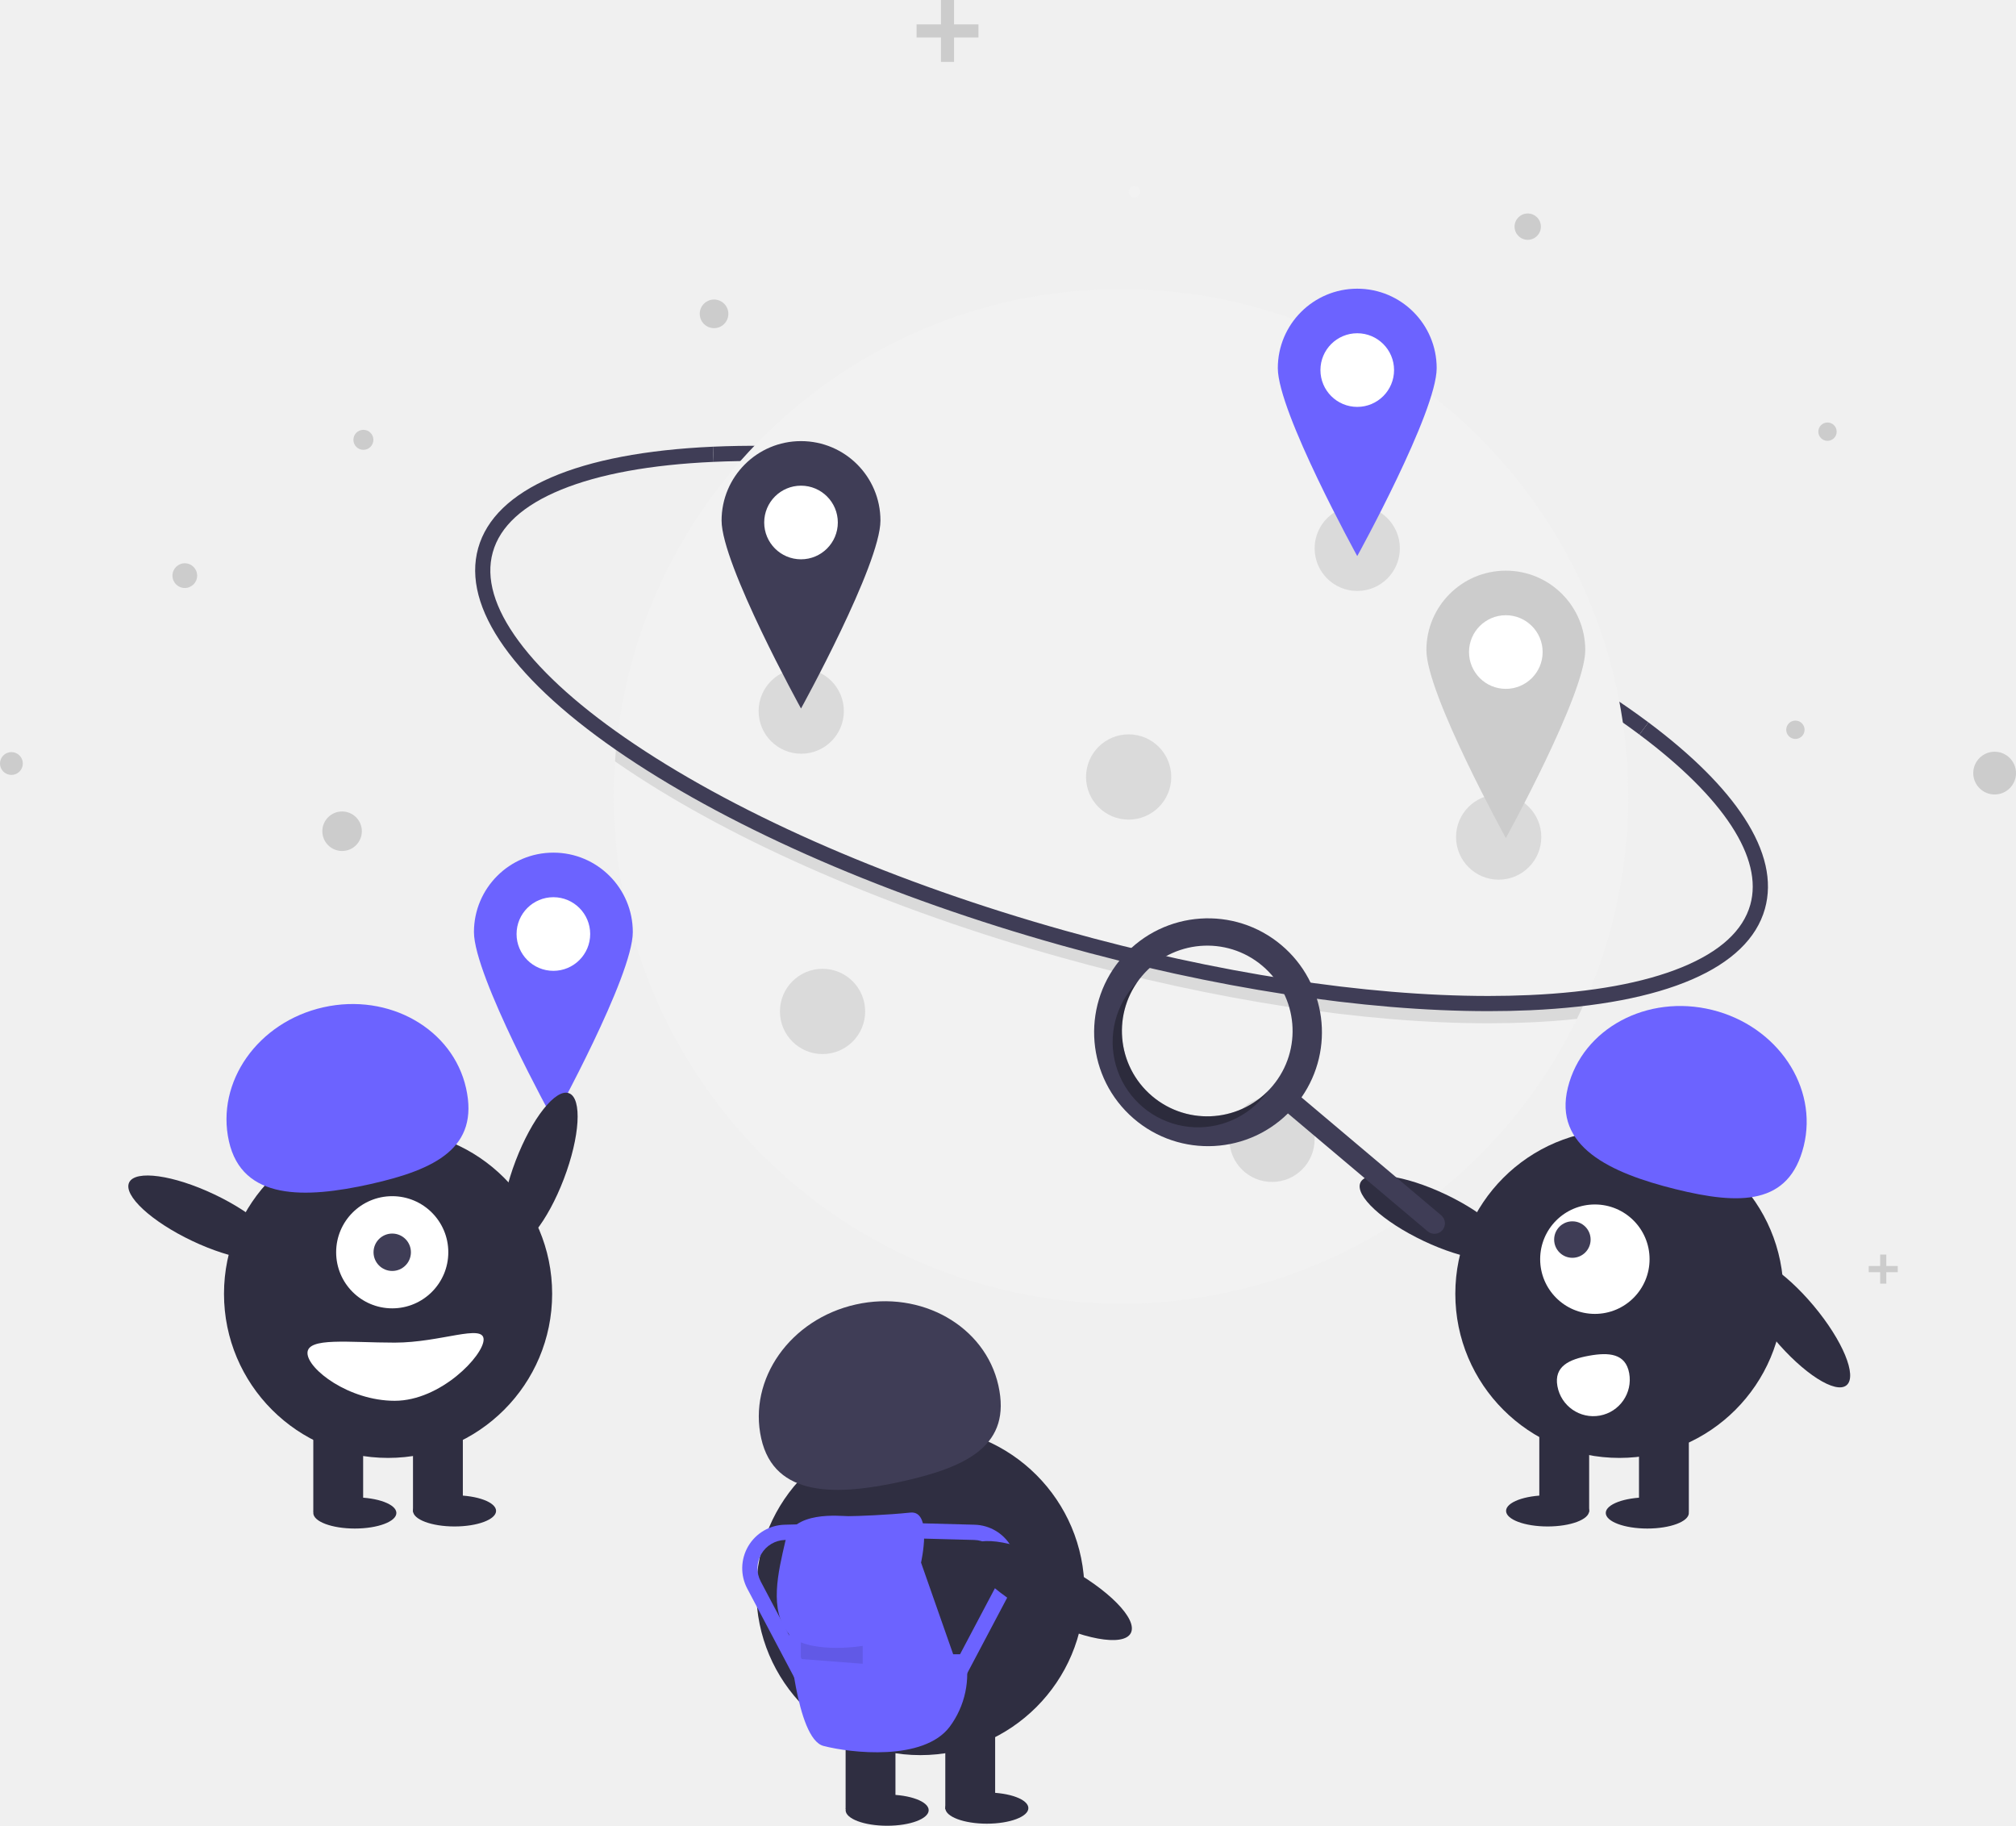
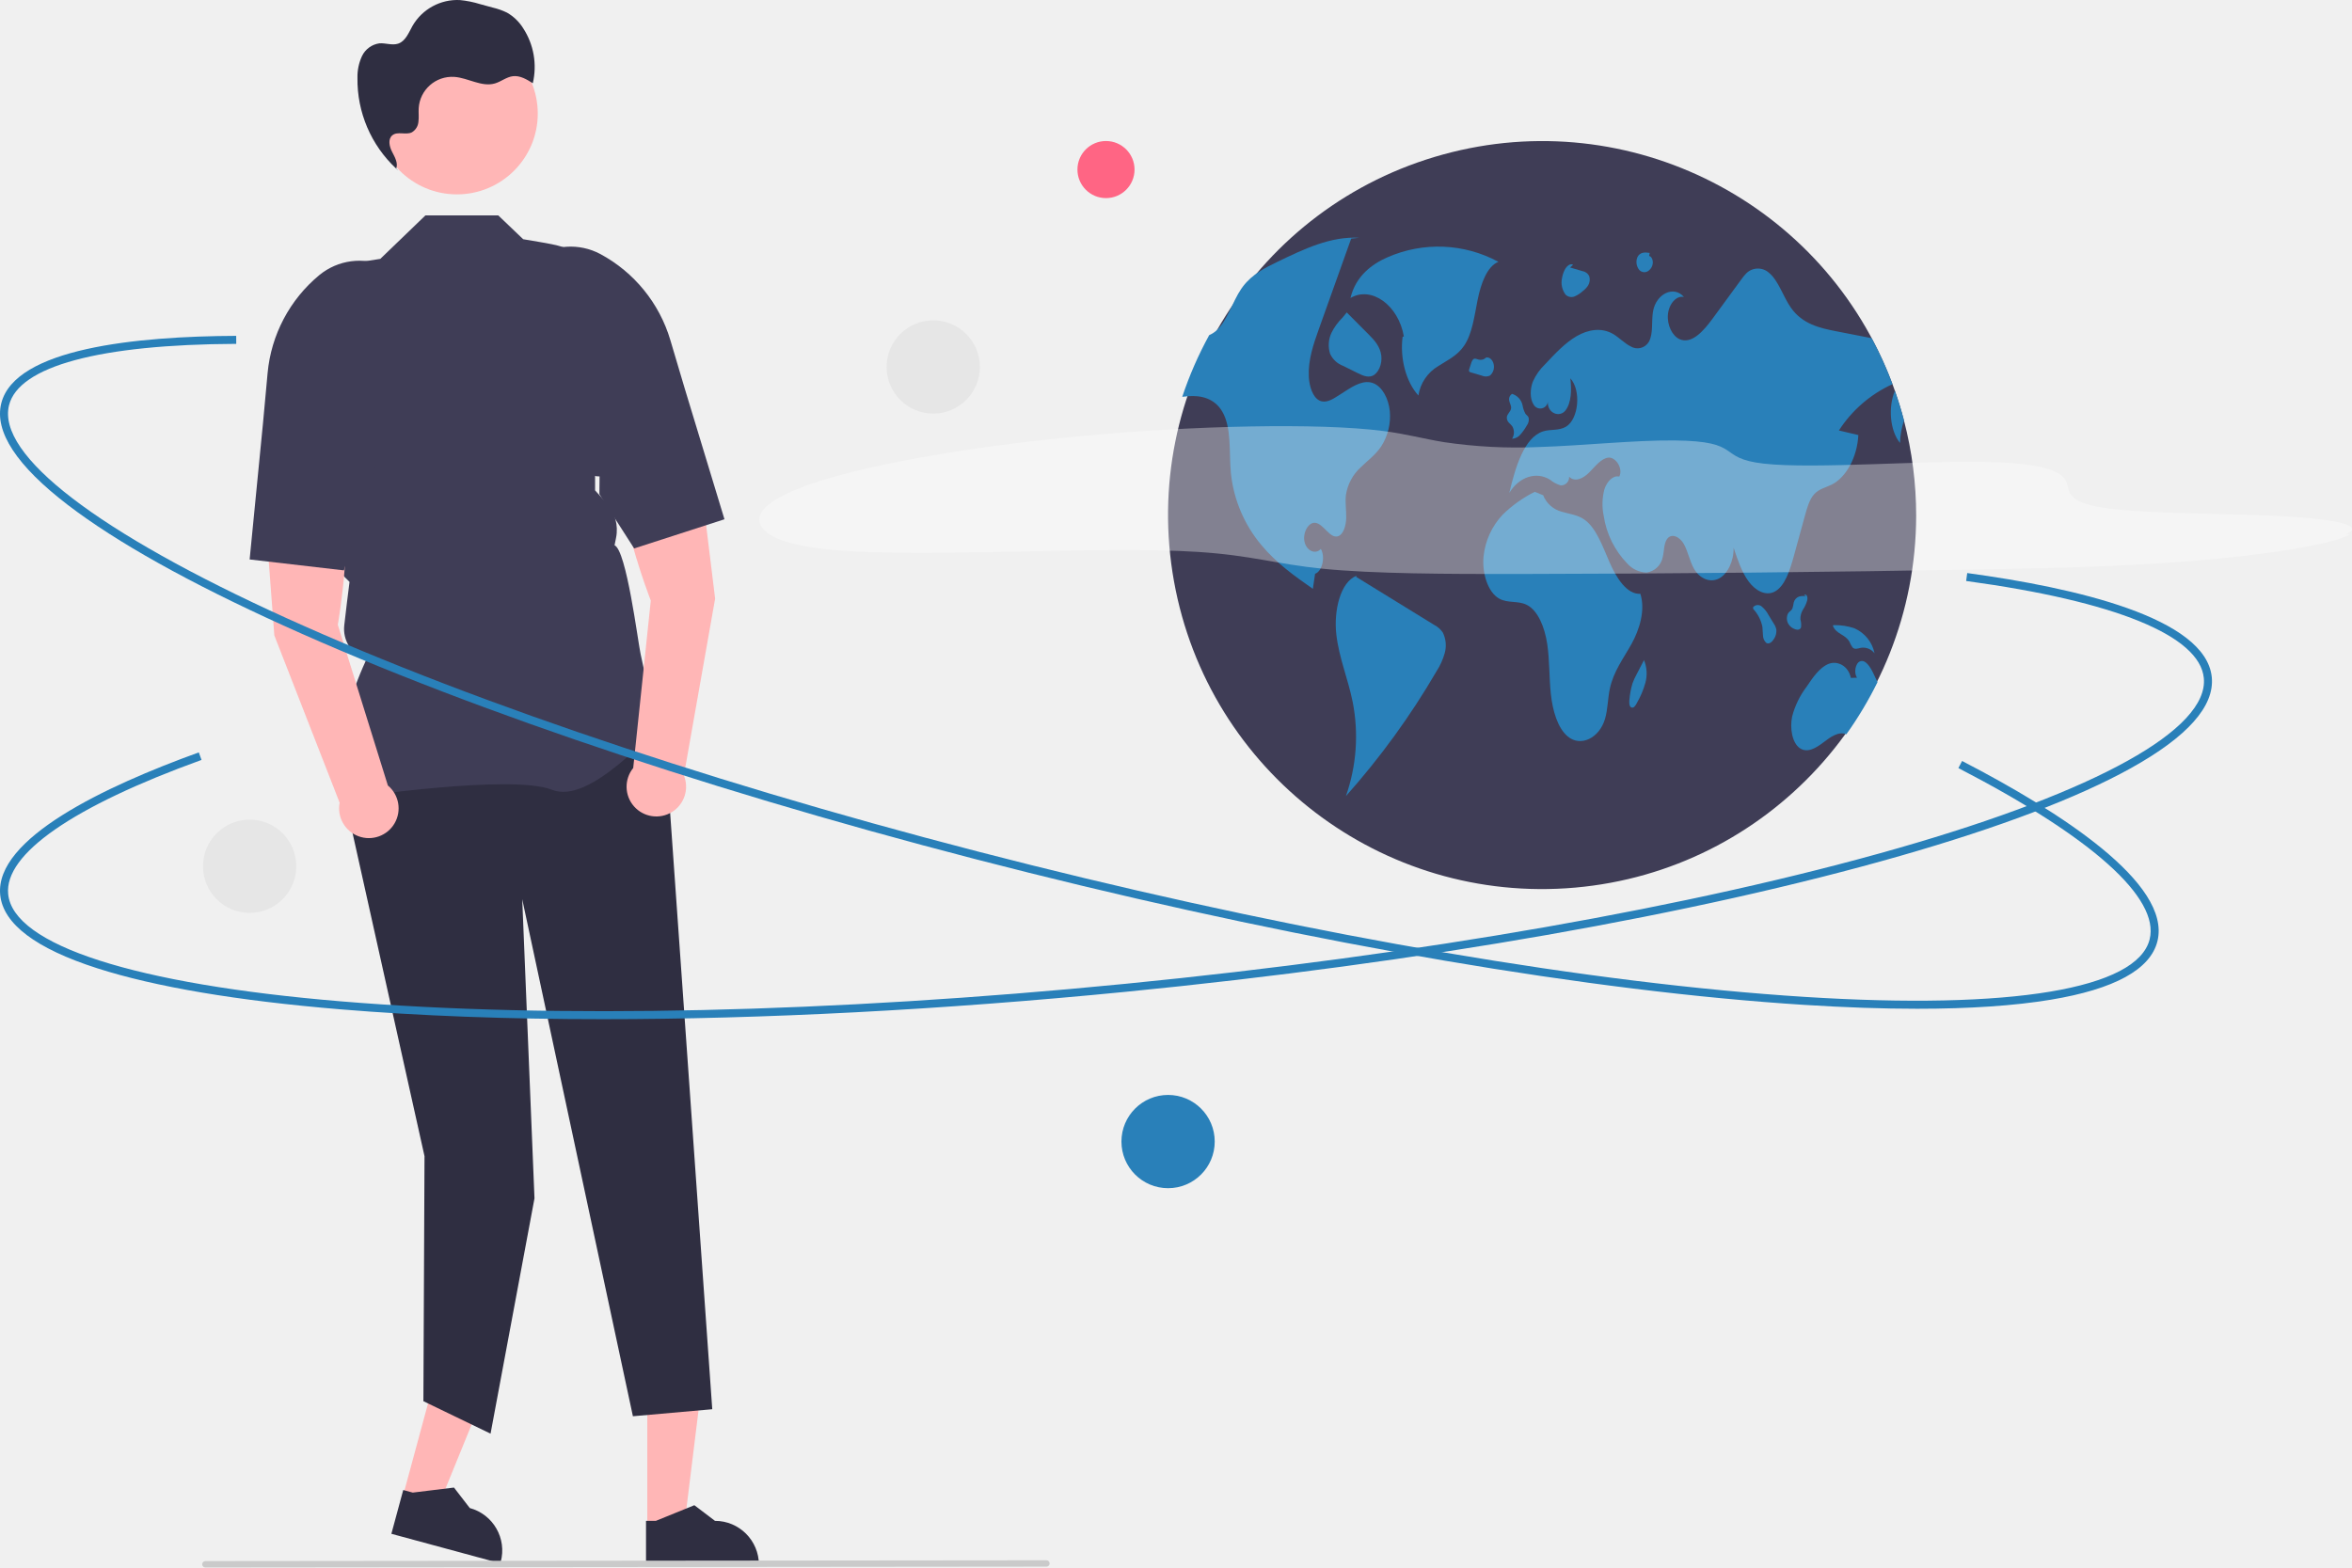
- <svg xmlns="http://www.w3.org/2000/svg" data-name="Layer 1" width="529.16" height="479.144" viewBox="0 0 529.16 479.144">
-   <path d="M765.724,403.199c-28.17-21.06-72.292-40.977-121.051-54.643-44.396-12.444-87.698-18.452-121.939-16.917l-.178-3.982c34.649-1.552,78.4,4.507,123.193,17.061,49.214,13.794,93.814,33.946,122.362,55.289Z" transform="translate(-335.4198 -210.428)" fill="#3f3d56" />
-   <path d="M762.799,419.42a132.645,132.645,0,0,1-11.479,54.156q-.951,2.14-1.981,4.241A133.148,133.148,0,0,1,496.541,419.42q0-4.622.315-9.172.149-2.314.387-4.6A133.136,133.136,0,0,1,762.799,419.42Z" transform="translate(-335.4198 -210.428)" fill="#f2f2f2" />
-   <path d="M751.32,473.576q-.951,2.14-1.981,4.241-5.835.634-12.285.921c-3.559.159-7.222.239-10.965.239-32.692,0-72.037-6.035-112.231-17.299-44.794-12.556-85.318-30.117-114.112-49.453q-1.471-.986-2.89-1.977.149-2.314.387-4.6,2.29,1.632,4.723,3.268c28.455,19.104,68.573,36.479,112.968,48.923,39.843,11.168,78.817,17.151,111.135,17.151q5.542,0,10.806-.235Q744.54,474.409,751.32,473.576Z" transform="translate(-335.4198 -210.428)" opacity="0.1" style="isolation:isolate" />
-   <path d="M726.09,475.789c-32.691.001-72.039-6.035-112.231-17.3-44.793-12.555-85.319-30.117-114.114-49.452-29.395-19.739-43.179-39.188-38.813-54.766,4.366-15.578,26.251-25.03,61.623-26.615l.178,3.982c-16.518.74-29.98,3.195-40.011,7.297-10.007,4.092-16.047,9.613-17.952,16.412-1.905,6.798.385,14.654,6.807,23.351,6.438,8.718,16.663,17.812,30.39,27.03,28.452,19.105,68.572,36.48,112.968,48.924,39.844,11.168,78.815,17.152,111.135,17.153q5.539,0,10.804-.235c16.518-.74,29.98-3.195,40.012-7.297,10.007-4.092,16.047-9.613,17.952-16.411,3.421-12.207-6.918-28.068-29.114-44.661l2.387-3.192c11.422,8.539,19.877,16.956,25.13,25.016,5.632,8.642,7.46,16.687,5.435,23.913-4.366,15.578-26.251,25.029-61.623,26.615C733.493,475.71,729.832,475.789,726.09,475.789Z" transform="translate(-335.4198 -210.428)" fill="#3f3d56" />
-   <circle cx="297.772" cy="50.327" r="1.526" fill="#f2f2f2" />
-   <circle cx="95.385" cy="115.426" r="2.624" fill="#ccc" />
-   <circle cx="89.792" cy="218.145" r="5.185" fill="#ccc" />
-   <circle cx="400.999" cy="59.481" r="3.455" fill="#ccc" />
-   <circle cx="523.55" cy="202.89" r="5.61" fill="#ccc" />
-   <circle cx="479.682" cy="113.287" r="2.407" fill="#ccc" />
-   <circle cx="187.425" cy="82.364" r="3.755" fill="#ccc" />
-   <circle cx="471.257" cy="191.514" r="2.407" fill="#ccc" />
-   <circle cx="2.996" cy="200.371" r="2.996" fill="#ccc" />
-   <circle cx="48.508" cy="151.068" r="3.244" fill="#ccc" />
-   <polygon points="256.822 6.402 250.42 6.402 250.42 0 246.985 0 246.985 6.402 240.58 6.402 240.58 9.84 246.985 9.84 246.985 16.242 250.42 16.242 250.42 9.84 256.822 9.84 256.822 6.402" fill="#ccc" />
-   <polygon points="405.335 352.829 401.314 352.829 401.314 348.81 399.158 348.81 399.158 352.829 395.138 352.829 395.138 354.986 399.158 354.986 399.158 359.006 401.314 359.006 401.314 354.986 405.335 354.986 405.335 352.829" fill="#ccc" />
-   <polygon points="498.123 332.252 495.118 332.252 495.118 329.247 493.504 329.247 493.504 332.252 490.499 332.252 490.499 333.866 493.504 333.866 493.504 336.871 495.118 336.871 495.118 333.866 498.123 333.866 498.123 332.252" fill="#ccc" />
-   <circle cx="210.308" cy="186.618" r="11.187" opacity="0.1" style="isolation:isolate" />
-   <circle cx="333.876" cy="298.998" r="11.187" opacity="0.1" style="isolation:isolate" />
-   <circle cx="296.247" cy="203.907" r="11.187" opacity="0.1" style="isolation:isolate" />
-   <circle cx="215.902" cy="265.437" r="11.187" opacity="0.1" style="isolation:isolate" />
-   <circle cx="356.251" cy="143.903" r="11.187" opacity="0.1" style="isolation:isolate" />
-   <circle cx="393.372" cy="219.671" r="11.187" opacity="0.1" style="isolation:isolate" />
-   <circle cx="356.251" cy="97.12" r="14.747" fill="#fff" />
-   <path d="M691.67,286.191a20.849,20.849,0,0,0-20.849,20.849c0,11.515,20.849,49.325,20.849,49.325s20.849-37.811,20.849-49.325A20.849,20.849,0,0,0,691.67,286.191Zm0,31.019a9.662,9.662,0,1,1,9.662-9.662,9.662,9.662,0,0,1-9.662,9.662h0Z" transform="translate(-335.4198 -210.428)" fill="#6c63ff" />
-   <circle cx="210.251" cy="137.12" r="14.747" fill="#fff" />
-   <path d="M545.67,326.191a20.849,20.849,0,0,0-20.849,20.849c0,11.515,20.849,49.325,20.849,49.325s20.849-37.811,20.849-49.325A20.849,20.849,0,0,0,545.67,326.191Zm0,31.019a9.662,9.662,0,1,1,9.662-9.662,9.662,9.662,0,0,1-9.662,9.662h0Z" transform="translate(-335.4198 -210.428)" fill="#3f3d56" />
-   <circle cx="395.251" cy="171.12" r="14.747" fill="#fff" />
-   <path d="M730.67,360.191a20.849,20.849,0,0,0-20.849,20.849c0,11.515,20.849,49.325,20.849,49.325s20.849-37.811,20.849-49.325A20.849,20.849,0,0,0,730.67,360.191Zm0,31.019a9.662,9.662,0,1,1,9.662-9.662,9.662,9.662,0,0,1-9.662,9.662h0Z" transform="translate(-335.4198 -210.428)" fill="#ccc" style="isolation:isolate" />
-   <circle cx="145.251" cy="245.12" r="14.747" fill="#fff" />
-   <path d="M480.67,434.191a20.849,20.849,0,0,0-20.849,20.849c0,11.515,20.849,49.325,20.849,49.325s20.849-37.811,20.849-49.325A20.849,20.849,0,0,0,480.67,434.191Zm0,31.019a9.662,9.662,0,1,1,9.662-9.662,9.662,9.662,0,0,1-9.662,9.662h0Z" transform="translate(-335.4198 -210.428)" fill="#6c63ff" />
-   <ellipse cx="806.286" cy="557.447" rx="6.76" ry="21.534" transform="translate(-505.2026 437.2108) rotate(-39.93837)" fill="#2f2e41" />
-   <circle cx="425.059" cy="339.542" r="43.067" fill="#2f2e41" />
-   <rect x="430.204" y="373.341" width="13.084" height="23.442" fill="#2f2e41" />
-   <rect x="404.037" y="373.341" width="13.084" height="23.442" fill="#2f2e41" />
-   <ellipse cx="432.385" cy="397.055" rx="10.903" ry="4.089" fill="#2f2e41" />
-   <ellipse cx="406.217" cy="396.51" rx="10.903" ry="4.089" fill="#2f2e41" />
-   <path d="M746.956,495.833c3.846-15.487,20.821-24.601,37.915-20.356s27.834,20.24,23.989,35.727-16.604,15.537-33.698,11.292S743.111,511.32,746.956,495.833Z" transform="translate(-335.4198 -210.428)" fill="#6c63ff" />
-   <ellipse cx="711.971" cy="529.986" rx="6.76" ry="21.534" transform="translate(-407.4064 735.729) rotate(-64.62574)" fill="#2f2e41" />
-   <circle cx="418.621" cy="330.454" r="14.359" fill="#fff" />
-   <circle cx="412.719" cy="325.307" r="4.786" fill="#3f3d56" />
-   <path d="M763.048,570.797a9.572,9.572,0,1,1-18.835,3.429h0l-.003-.018c-.942-5.202,3.08-7.043,8.283-7.985S762.106,565.595,763.048,570.797Z" transform="translate(-335.4198 -210.428)" fill="#fff" />
-   <path d="M671.784,458.477a29.898,29.898,0,1,0,1.695,44.155l36.674,30.945a2.755,2.755,0,0,0,3.558-4.208l-.004-.003-36.674-30.945A29.9,29.9,0,0,0,671.784,458.477Zm-2.364,36.964a22.4,22.4,0,1,1-2.674-31.565l0,0A22.4,22.4,0,0,1,669.419,495.44Z" transform="translate(-335.4198 -210.428)" fill="#3f3d56" />
-   <path d="M637.854,498.114a22.401,22.401,0,0,1-3.801-30.113q-.642.647-1.242,1.355a22.4,22.4,0,1,0,34.239,28.891q.598-.709,1.127-1.452A22.401,22.401,0,0,1,637.854,498.114Z" transform="translate(-335.4198 -210.428)" opacity="0.3" style="isolation:isolate" />
-   <ellipse cx="477.089" cy="517.447" rx="21.534" ry="6.76" transform="translate(-512.0095 567.9214) rotate(-69.08217)" fill="#2f2e41" />
-   <circle cx="101.862" cy="339.541" r="43.067" fill="#2f2e41" />
-   <rect x="82.236" y="373.341" width="13.084" height="23.442" fill="#2f2e41" />
-   <rect x="108.404" y="373.341" width="13.084" height="23.442" fill="#2f2e41" />
-   <ellipse cx="93.139" cy="397.055" rx="10.903" ry="4.089" fill="#2f2e41" />
-   <ellipse cx="119.307" cy="396.51" rx="10.903" ry="4.089" fill="#2f2e41" />
-   <circle cx="102.952" cy="328.638" r="14.719" fill="#fff" />
-   <circle cx="102.952" cy="328.638" r="4.906" fill="#3f3d56" />
-   <path d="M395.505,509.918c-3.477-15.574,7.639-31.31,24.829-35.149s33.944,5.675,37.422,21.249-7.915,21.318-25.105,25.156S398.982,525.492,395.505,509.918Z" transform="translate(-335.4198 -210.428)" fill="#6c63ff" />
-   <ellipse cx="388.774" cy="529.986" rx="6.76" ry="21.534" transform="translate(-592.1042 443.7113) rotate(-64.62574)" fill="#2f2e41" />
-   <path d="M416.127,565.506c0,4.215,10.853,12.539,22.897,12.539s23.335-11.867,23.335-16.082-11.292.818-23.335.818S416.127,561.291,416.127,565.506Z" transform="translate(-335.4198 -210.428)" fill="#fff" />
-   <circle cx="241.581" cy="417.541" r="43.067" fill="#2f2e41" />
-   <rect x="221.956" y="451.341" width="13.084" height="23.442" fill="#2f2e41" />
-   <rect x="248.123" y="451.341" width="13.084" height="23.442" fill="#2f2e41" />
-   <ellipse cx="232.859" cy="475.055" rx="10.903" ry="4.089" fill="#2f2e41" />
-   <ellipse cx="259.026" cy="474.51" rx="10.903" ry="4.089" fill="#2f2e41" />
-   <path d="M535.224,587.918c-3.477-15.574,7.639-31.31,24.829-35.149s33.944,5.675,37.422,21.249-7.915,21.318-25.105,25.156S538.702,603.492,535.224,587.918Z" transform="translate(-335.4198 -210.428)" fill="#3f3d56" />
-   <path d="M577.174,620.507s3.124-13.746-2.812-13.121-14.059.937-16.245.937-14.683-1.562-16.558,6.561-4.374,18.12.937,24.368c0,0,1.874,27.492,9.06,29.367s26.243,4.061,33.116-4.999a23.3,23.3,0,0,0,4.061-19.057H585.609Z" transform="translate(-335.4198 -210.428)" fill="#6c63ff" />
-   <path d="M545.62,641.438s5.311,2.499,16.245.937v4.686l-16.245-1.25Z" transform="translate(-335.4198 -210.428)" opacity="0.1" style="isolation:isolate" />
-   <path d="M585.311,657.103l-3.537-1.869L597.504,625.468a7.431,7.431,0,0,0-6.37-10.9l-16.507-.444.107-3.999,16.508.444a11.432,11.432,0,0,1,9.799,16.769Z" transform="translate(-335.4198 -210.428)" fill="#6c63ff" />
-   <path d="M547.294,657.103,531.564,627.337A11.432,11.432,0,0,1,541.363,610.569l16.508-.444.107,3.999-16.508.444a7.431,7.431,0,0,0-6.37,10.9l15.73,29.766Z" transform="translate(-335.4198 -210.428)" fill="#6c63ff" />
-   <ellipse cx="611.105" cy="627.848" rx="7.501" ry="23.892" transform="translate(-565.0462 664.0244) rotate(-62.12179)" fill="#2f2e41" />
+ <svg xmlns="http://www.w3.org/2000/svg" data-name="Layer 1" width="881.631" height="587.665" viewBox="0 0 881.631 587.665">
+   <polygon points="150.925 561.321 164.207 564.918 184.406 515.395 164.801 510.085 150.925 561.321" fill="#ffb6b6" />
+   <path d="M303.076,731.061l40.848,11.064.14-.517a16.473,16.473,0,0,0-11.592-20.205l-.001-0-5.928-7.682-15.455,1.89-3.566-.966Z" transform="translate(-156.3731 -156.0101)" fill="#2f2e41" />
+   <polygon points="242.64 572.847 256.401 572.846 262.948 519.764 242.637 519.765 242.64 572.847" fill="#ffb6b6" />
+   <path d="M398.528,743.213l42.319-.002v-.535a16.473,16.473,0,0,0-16.472-16.472h-.001l-7.73-5.864-14.423,5.865-3.694 0Z" transform="translate(-156.3731 -156.0101)" fill="#2f2e41" />
+   <path d="M404.889,422.773,423.357,684.351l-29.741,2.635L352.124,493.126l4.598,112.166-16.468,88.22L315.08,681.339l.418-91.859-33.051-148.442,8.797-18.265Z" transform="translate(-156.3731 -156.0101)" fill="#2f2e41" />
+   <path d="M286.665,455.319l-.185-.259c-9.856-13.799,4.968-46.958,7.203-51.765h0a12.068,12.068,0,0,1-8.26-12.889l.964-8.193,1.005-8.036-7.197-7.197-.02-.179-4.142-36.242L270.01,306.486A52.848,52.848,0,0,1,285.01,255.27l13.921-2.21,16.918-16.301h27.282l9.354,8.937c17.463,3.063,20.463,2.063,35.463,20.063l-6.816,55.962-1.7,7.699.005,10.442L383.759,344.666a14.95,14.95,0,0,1,3.546,12.932l-.568,2.842h0c4.458,1.911,8.713,35.866,9.729,40.608l1.518,7.085c1.299,1.714,9.873,13.146,9.873,16.271,0,.469-.346.923-1.09,1.426-5.843,3.956-29.138,32.022-43.431,26.303-15.225-6.088-75.747,3.045-76.357,3.138Z" transform="translate(-156.3731 -156.0101)" fill="#3f3d56" />
+   <path d="M283,390.244s7.006-39.595-.052-54.485l-28,2,4.261,56.487,24.477,62.717a11.154,11.154,0,1,0,18.078-6.463Z" transform="translate(-156.3731 -156.0101)" fill="#ffb6b6" />
+   <path d="M254.947,314.759l1.733-18.871a54.107,54.107,0,0,1,19.403-36.752h0a23.687,23.687,0,0,1,24.787-3.272h0a23.631,23.631,0,0,1,12.205,29.866c-6.472,16.972-4.135,34.921-16.753,37.109l1.371,6.522-12.407,40.49-35.338-4.094Z" transform="translate(-156.3731 -156.0101)" fill="#3f3d56" />
+   <path d="M393.727,443.944a11.154,11.154,0,1,0,18.994,2.795l11.713-66.298-6.89-56.226-27.849,3.525c-4.003,15.985,10.625,53.439,10.625,53.439Z" transform="translate(-156.3731 -156.0101)" fill="#ffb6b6" />
+   <path d="M427.934,350.692l-33.851,10.939-13.033-20.332.066-6.665c-12.803.327-21.096-34.674-30.768-50.05a23.631,23.631,0,0,1,6.116-31.679h0a23.687,23.687,0,0,1,24.948-1.648h0a54.107,54.107,0,0,1,26.228,32.237l5.397,18.166Z" transform="translate(-156.3731 -156.0101)" fill="#3f3d56" />
+   <circle cx="171.276" cy="42.575" r="30.299" fill="#ffb6b6" />
+   <path d="M305.66,219.941c-.264-.232-.514-.48-.773-.718-.009.024-.011.05-.021.074Z" transform="translate(-156.3731 -156.0101)" fill="#2f2e41" />
+   <path d="M352.478,166.59a17.182,17.182,0,0,0-6.067-5.85,25.38,25.38,0,0,0-5.304-1.879l-4.795-1.308a38.013,38.013,0,0,0-7.544-1.519,19.418,19.418,0,0,0-17.737,9.623c-1.449,2.57-2.611,5.772-5.407,6.712-2.254.758-4.714-.311-7.084-.104a8.53,8.53,0,0,0-6.476,4.77,18.38,18.38,0,0,0-1.699,8.141,45.619,45.619,0,0,0,14.522,34.048c.782-2.061-.506-4.287-1.524-6.259-1.03-1.995-1.667-4.777.059-6.214,1.92-1.599,4.996-.048,7.267-1.091a5.073,5.073,0,0,0,2.536-4.077c.22-1.657-.01-3.341.094-5.009a12.542,12.542,0,0,1,13.298-11.738q.057.004.113.008c5.168.369,10.184,3.901,15.158,2.448,2.335-.682,4.326-2.418,6.741-2.711,2.674-.324,5.19,1.186,7.461,2.635A26.596,26.596,0,0,0,352.478,166.59Z" transform="translate(-156.3731 -156.0101)" fill="#2f2e41" />
+   <path d="M510.805,726.19l-7.71-12.39-1.54,7.08c-.27,1.24-.54,2.5-.79,3.75-2.19-1.87-4.52-3.6-6.8-5.26q-10.5-7.62-20.99-15.26l2.19,12.7c1.35,7.82,2.76,15.8,6.1,22.95.37.81.77,1.61,1.2,2.39h32.54a10.486,10.486,0,0,0,.54-2.24.774.774,0,0,0,.01-.15C516.066,734.91,513.385,730.34,510.805,726.19Z" transform="translate(-156.3731 -156.0101)" fill="#f0f0f0" />
+   <path d="M548.666,743.368l-315.358.307a1.191,1.191,0,0,1,0-2.381l315.358-.307a1.191,1.191,0,0,1,0,2.381Z" transform="translate(-156.3731 -156.0101)" fill="#cacaca" />
+   <path d="M874.637,349.406a140.208,140.208,0,1,1-8.877-49.372c.306.823.604,1.647.894,2.478v.008q1.941,5.481,3.419,11.167A141.16,141.16,0,0,1,874.637,349.406Z" transform="translate(-156.3731 -156.0101)" fill="#3f3d56" />
+   <path d="M718.041,254.172a47.36,47.36,0,0,0-41.577-1.701c-5.813,2.53-11.934,7.068-13.874,15.264,7.843-4.629,17.996,2.685,20.014,14.417l-.471.13c-1.066,8.126,1.314,16.974,5.921,22.013a15.482,15.482,0,0,1,7.431-11.021c3.385-2.225,7.13-3.842,9.713-7.666,3.063-4.534,3.841-11.161,5.058-17.207S713.781,255.856,718.041,254.172Z" transform="translate(-156.3731 -156.0101)" fill="#2980b9" />
+   <path d="M674.137,323.324c-2.172,3.262-5.074,5.309-7.677,7.858a17.673,17.673,0,0,0-5.583,10.437c-.329,2.839.18,5.724.11,8.595-.07,2.87-1.027,6.101-2.98,6.814-3.082,1.113-5.434-4.611-8.602-5.011-2.517-.314-4.784,3.646-4.054,7.081s4.156,4.956,6.124,2.713c1.78,2.988.525,8.406-2.149,9.324-.282,1.882-.565,3.756-.839,5.638-6.76-4.729-13.59-9.536-19.338-16.46a49.962,49.962,0,0,1-11.386-26.913c-.745-7.959.361-17.064-3.293-23.188-2.925-4.901-7.944-5.983-12.461-5.678-.823.055-1.655.149-2.478.251a139.609,139.609,0,0,1,10.108-23.133,9.903,9.903,0,0,0,2.533-1.576c4.203-3.568,6.07-10.79,9.481-15.786q.329-.482.682-.941c3.49-4.556,8.163-6.901,12.68-9.081,9.998-4.854,20.287-9.771,30.842-9.097l-3.003.29q-5.258,14.727-10.524,29.454-.8,2.258-1.615,4.525c-1.992,5.583-4.046,11.527-3.741,17.777.18,3.701,1.466,7.654,3.913,8.924,2.282,1.176,4.776-.267,6.979-1.694.933-.596,1.859-1.192,2.792-1.796,3.348-2.157,7.058-4.368,10.594-2.925,3.239,1.317,5.63,5.717,6.085,10.461A20.914,20.914,0,0,1,674.137,323.324Z" transform="translate(-156.3731 -156.0101)" fill="#2980b9" />
+   <path d="M694.052,390.353q-14.669-9.032-29.339-18.064l.166-.428c-6.08,2.316-8.605,13.124-7.6,21.963s4.412,16.74,6.134,25.353a67.294,67.294,0,0,1-2.537,35.311,289.184,289.184,0,0,0,33.971-46.811,25.044,25.044,0,0,0,3.073-6.814,10.839,10.839,0,0,0-.718-7.709A8.583,8.583,0,0,0,694.052,390.353Z" transform="translate(-156.3731 -156.0101)" fill="#2980b9" />
+   <path d="M655.455,280.807a10.814,10.814,0,0,0-.496,7.864,8.717,8.717,0,0,0,4.87,4.511l5.404,2.678c1.798.891,3.735,1.791,5.568,1.058,2.21-.884,3.743-4.349,3.346-7.566-.422-3.423-2.58-5.778-4.575-7.783q-4.189-4.209-8.378-8.419l-1.574,1.928A21.02,21.02,0,0,0,655.455,280.807Z" transform="translate(-156.3731 -156.0101)" fill="#2980b9" />
+   <path d="M845.669,317.403q3.647.859,7.293,1.717c-.424,8.21-4.493,15.809-9.951,18.562-2.274,1.145-4.807,1.568-6.689,3.709-1.702,1.945-2.564,4.972-3.356,7.865q-2.082,7.575-4.164,15.15c-1.49,5.442-3.403,11.488-7.277,13.449-3.325,1.686-7.128-.377-9.685-3.835-2.556-3.458-4.117-8.108-5.63-12.641.094,4.94-2.203,9.787-5.458,11.504-3.262,1.717-7.23.165-9.41-3.67-1.568-2.752-2.219-6.383-3.756-9.175-1.537-2.792-4.76-4.391-6.438-1.772-1.106,1.741-.965,4.407-1.514,6.619a7.187,7.187,0,0,1-6.007,5.779,10.017,10.017,0,0,1-7.191-3.286,32.574,32.574,0,0,1-8.932-18.013,21.488,21.488,0,0,1,.251-9.849c.965-3.05,3.293-5.403,5.607-4.823,1.521-3.215-1.482-7.481-4.187-7.105-2.713.376-4.838,3.286-7.065,5.521-2.219,2.235-5.325,3.858-7.56,1.639a3.066,3.066,0,0,1-2.872,3.249q-.12.007-.241.005a11.12,11.12,0,0,1-4.054-2.149c-5.121-3.192-11.622-1.074-15.26,4.964,2.274-9.677,5.607-20.781,12.594-23.055,2.855-.933,5.968-.165,8.665-1.78,4.776-2.862,5.74-13.676,1.615-18.138.525,4.219.424,9.144-1.804,12.029-2.227,2.886-6.901,1.004-6.618-3.262a2.858,2.858,0,0,1-5.317,1.129c-1.482-2.258-1.357-5.952-.306-8.649a20.373,20.373,0,0,1,4.572-6.493c3.725-3.991,7.505-8.03,11.818-10.539,4.321-2.509,9.308-3.356,13.637-.863,2.282,1.317,4.29,3.513,6.619,4.674a4.905,4.905,0,0,0,6.754-1.582q.039-.063.077-.128c1.733-3.043.917-7.56,1.56-11.363,1.153-6.72,7.873-9.865,11.598-5.427-2.784-.714-5.662,2.58-6.007,6.572-.353,3.991,1.663,8.022,4.36,9.23,4.533,2.007,8.971-3.043,12.398-7.716q5.364-7.34,10.743-14.672a17.727,17.727,0,0,1,1.921-2.337,6.182,6.182,0,0,1,8.446-.172c3.623,2.956,5.325,9.018,8.297,13.19,4.313,6.062,10.767,7.536,16.774,8.712q6.716,1.306,13.441,2.627a139.27,139.27,0,0,1,7.803,17.229A47.221,47.221,0,0,0,845.669,317.403Z" transform="translate(-156.3731 -156.0101)" fill="#2980b9" />
+   <path d="M870.073,313.686a28.265,28.265,0,0,0-1.49,8.399c-3.843-4.689-4.454-13.48-1.929-19.565Q868.595,308.001,870.073,313.686Z" transform="translate(-156.3731 -156.0101)" fill="#2980b9" />
+   <path d="M860.145,411.756a140.595,140.595,0,0,1-11.684,19.55c-2.823-1.208-5.858.949-8.501,2.972-2.76,2.117-6.077,4.18-8.908,2.251-2.894-1.976-3.827-7.505-2.909-11.888a31.676,31.676,0,0,1,5.426-11.167c2.353-3.513,4.87-7.16,8.14-8.524,3.278-1.364,7.489.565,8.446,5.223l2.321-.078c-1.302-1.788-.619-5.489,1.129-6.14,2.015-.761,3.764,2.007,4.956,4.454C859.094,409.513,859.635,410.627,860.145,411.756Z" transform="translate(-156.3731 -156.0101)" fill="#2980b9" />
+   <path d="M771.245,378.633c-4.989.314-8.941-5.828-11.567-11.871s-5.022-12.952-9.524-16.028c-2.572-1.757-5.505-1.998-8.295-2.85a10.271,10.271,0,0,1-7.044-6.202l-3.165-1.278a47.53,47.53,0,0,0-12.016,8.568,26.856,26.856,0,0,0-7.16,15.653c-.605,6.335,1.628,13.399,5.799,15.778,3.296,1.88,7.134.695,10.472,2.417,4.171,2.151,6.648,8.398,7.585,14.567s.7,12.58,1.371,18.818,2.519,12.73,6.345,15.928c4.787,4.001,11.812.676,13.959-6.607,1.054-3.572,1.017-7.603,1.805-11.312,1.388-6.53,5.132-11.376,8.102-16.732S773.221,384.85,771.245,378.633Z" transform="translate(-156.3731 -156.0101)" fill="#2980b9" />
+   <path d="M721.945,314.462a13.315,13.315,0,0,1,1.299,1.379,4.531,4.531,0,0,1-.08,4.679,4.353,4.353,0,0,0,3.118-1.585,20.04,20.04,0,0,0,2.39-3.367,3.67,3.67,0,0,0,.705-2.937c-.236-.673-.793-.96-1.184-1.465a9.959,9.959,0,0,1-1.093-3.176,5.728,5.728,0,0,0-4.151-4.375l.25.048a2.372,2.372,0,0,0-1.111,2.526c.151.979.78,1.791.718,2.789-.09,1.435-1.524,2.109-1.613,3.544A2.74,2.74,0,0,0,721.945,314.462Z" transform="translate(-156.3731 -156.0101)" fill="#2980b9" />
+   <path d="M713.396,290.074l.022-.004a4.005,4.005,0,0,0,.426-.453Z" transform="translate(-156.3731 -156.0101)" fill="#2980b9" />
+   <path d="M714.893,296.81A4.351,4.351,0,0,0,716.247,292.497c-.362-1.632-1.645-2.729-2.828-2.428a2.883,2.883,0,0,1-2.681.789c-.732-.188-1.535-.673-2.169-.122a3.284,3.284,0,0,0-.739,1.443q-.352,1.081-.705,2.163a1.365,1.365,0,0,0-.083.819.694.694,0,0,0,.532.423q2.114.623,4.227,1.246A3.642,3.642,0,0,0,714.893,296.81Z" transform="translate(-156.3731 -156.0101)" fill="#2980b9" />
+   <path d="M821.26,389.813q-.977-1.6-1.954-3.199a10.687,10.687,0,0,0-2.575-3.233,2.281,2.281,0,0,0-3.214.284l-.034.042.079.609a13.755,13.755,0,0,1,3.432,6.696c.148,1.09.097,2.218.227,3.312a3.863,3.863,0,0,0,1.207,2.701c1.026.685,2.23-.325,2.96-1.558a5.364,5.364,0,0,0,.831-3.414A5.987,5.987,0,0,0,821.26,389.813Z" transform="translate(-156.3731 -156.0101)" fill="#2980b9" />
+   <path d="M831.478,391.201a7.384,7.384,0,0,0-.238-2.977,6.536,6.536,0,0,1,.995-3.705,12.045,12.045,0,0,0,1.55-3.397,2.842,2.842,0,0,0-.074-1.664c-.216-.484-.738-.705-1.037-.322l.641.413a5.837,5.837,0,0,0-2.601.126,3.219,3.219,0,0,0-1.971,2.222,13.756,13.756,0,0,1-.517,2.306c-.382.786-1.122,1.047-1.588,1.737a4.153,4.153,0,0,0,.065,3.946,4.606,4.606,0,0,0,2.605,2.049C830.089,392.215,831.119,392.23,831.478,391.201Z" transform="translate(-156.3731 -156.0101)" fill="#2980b9" />
+   <path d="M849.672,396.691A8.95,8.95,0,0,0,850.8,398.76c.871.877,2.055.338,3.112.125a5.38,5.38,0,0,1,5.118,2.053,13.027,13.027,0,0,0-7.492-9.348,22.011,22.011,0,0,0-7.705-1.205l-.447.115C844.525,393.819,848.105,393.745,849.672,396.691Z" transform="translate(-156.3731 -156.0101)" fill="#2980b9" />
+   <path d="M772.61,403.48l.007.014.13-.251Z" transform="translate(-156.3731 -156.0101)" fill="#2980b9" />
+   <path d="M769.85,408.822a24.52,24.52,0,0,0-1.549,3.402,29.613,29.613,0,0,0-1.122,5.821c-.14,1.122-.183,2.554.519,3.101a.997.997,0,0,0,1.304-.177,5.157,5.157,0,0,0,.945-1.405,32.372,32.372,0,0,0,3.191-7.575,13.181,13.181,0,0,0-.523-8.495Q771.234,406.158,769.85,408.822Z" transform="translate(-156.3731 -156.0101)" fill="#2980b9" />
+   <path d="M743.222,266.481a3.142,3.142,0,0,0,3.387.661,11.183,11.183,0,0,0,3.187-2.105,7.498,7.498,0,0,0,1.932-2.107,4.274,4.274,0,0,0,.395-3.256,3.307,3.307,0,0,0-2.521-1.994q-2.346-.696-4.692-1.391l1.131-1.02c-1.164-.625-2.452.535-3.179,1.97a10.606,10.606,0,0,0-.965,2.971A7.626,7.626,0,0,0,743.222,266.481Z" transform="translate(-156.3731 -156.0101)" fill="#2980b9" />
+   <path d="M770.833,257.212a2.584,2.584,0,0,0,3.521.286,3.936,3.936,0,0,0,1.557-2.805c.111-1.23-.498-2.597-1.366-2.704l.199-1.152c-1.673-.302-3.733-.363-4.63,1.669A4.771,4.771,0,0,0,770.833,257.212Z" transform="translate(-156.3731 -156.0101)" fill="#2980b9" />
+   <g opacity="0.35">
+     <path d="M1035.587,356.36c9.235-4.027-9.494-6.371-30.743-7.142s-46.955-.728-60.534-2.92c-13.133-2.12-12.166-5.89-13.27-9.305s-6.154-6.918-26.647-7.677c-25.537-.946-67.649,2.696-86.927.509-17.99-2.04-7.296-8.44-33.528-8.685-14.979-.14-34.277,1.97-50.944,2.479a185.716,185.716,0,0,1-35.348-1.843c-8.124-1.331-13.782-3.018-22.925-4.194-24.004-3.087-70.969-2.049-112.886,1.907s-77.848,10.439-98.112,16.86-25.862,12.743-21.142,18.104c3.014,3.423,10.727,6.624,29.437,8,34.996,2.573,97.303-1.856,133.465.485,20.155,1.305,29.096,4.539,46.78,6.309,18.998,1.902,46.81,2.002,74.135,1.957,56.894-.094,115.243-.679,174.741-1.75,24.851-.448,50.891-1.03,77.335-3.164s53.416-6.251,58.995-10.11" transform="translate(-156.3731 -156.0101)" fill="#fff" />
+   </g>
+   <path d="M875.024,534.213q-19.368,0-42.457-1.464c-79.614-5.056-182.738-22.633-290.376-49.492-107.638-26.859-206.93-59.794-279.585-92.734-35.393-16.047-62.556-31.236-80.735-45.147-19.247-14.727-27.666-27.564-25.024-38.153,5.148-20.629,50.731-25.142,88.064-25.295l.013,3c-51.268.21-81.514,8.387-85.166,23.022-4.652,18.64,33.287,47.741,104.087,79.841,72.496,32.868,171.605,65.739,279.073,92.557,107.467,26.816,210.401,44.363,289.84,49.408,77.579,4.928,124.743-2.938,129.395-21.578,3.862-15.477-21.598-38.275-71.689-64.198l1.379-2.664c36.397,18.836,78.646,45.852,73.222,67.589-2.643,10.589-16.105,17.965-40.015,21.923C911.419,533.083,894.678,534.213,875.024,534.213Z" transform="translate(-156.3731 -156.0101)" fill="#2980b9" />
+   <path d="M382.37,538.12c-35.599.001-68.694-1.221-98.322-3.686-38.727-3.223-69.415-8.403-91.21-15.396-23.077-7.405-35.319-16.667-36.388-27.528-2.083-21.158,39.334-40.725,74.445-53.413l1.02,2.822c-48.217,17.424-73.957,35.286-72.479,50.298,1.882,19.119,47.392,33.781,124.862,40.228,79.325,6.601,183.717,4.262,293.947-6.59,110.23-10.849,213.076-28.906,289.591-50.846,74.726-21.426,116.505-44.68,114.623-63.799-1.562-15.874-33.203-28.793-89.092-36.379l.403-2.973c40.61,5.512,89.479,16.762,91.674,39.058,1.069,10.861-9.133,22.332-30.323,34.094-20.015,11.109-49.104,22.173-86.459,32.883-76.685,21.988-179.72,40.081-290.125,50.948C509.278,534.657,442.292,538.12,382.37,538.12Z" transform="translate(-156.3731 -156.0101)" fill="#2980b9" />
+   <circle cx="437.848" cy="427.992" r="17.483" fill="#2980b9" />
+   <circle cx="93.574" cy="324.773" r="17.483" fill="#e6e6e6" />
+   <circle cx="414.573" cy="63.572" r="10.702" fill="#ff6584" />
+   <circle cx="349.82" cy="137.582" r="17.483" fill="#e6e6e6" />
</svg>
